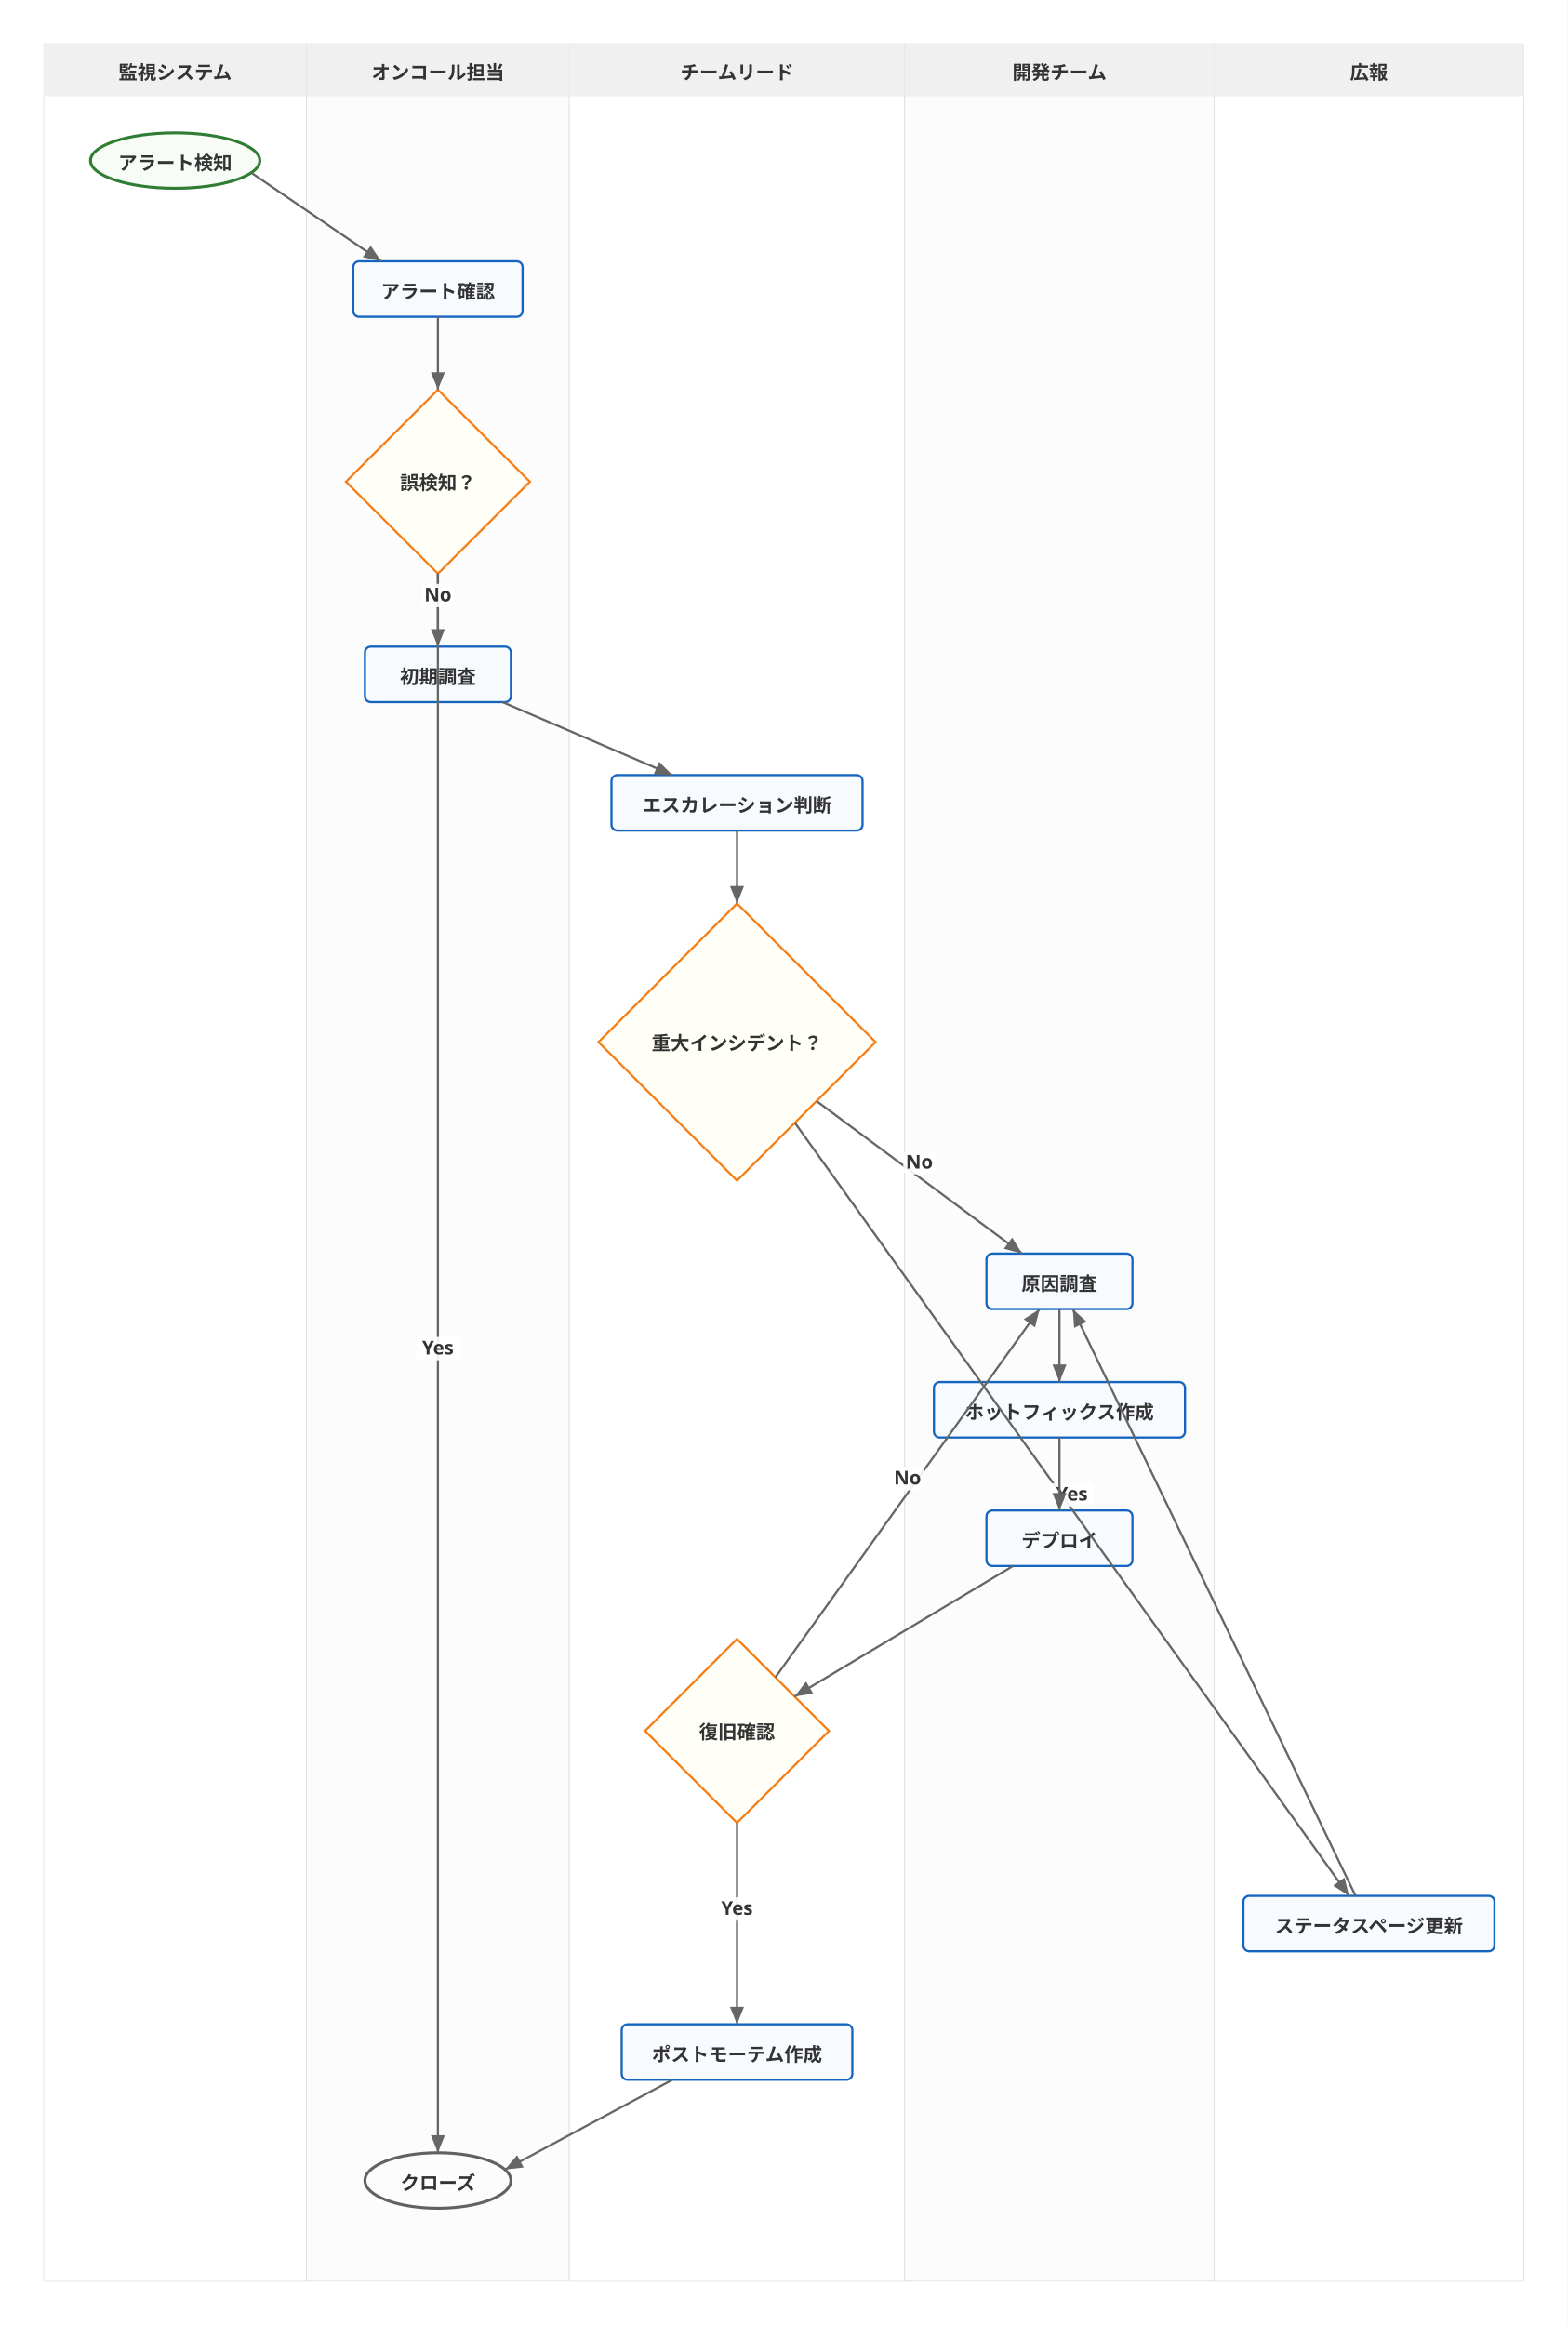
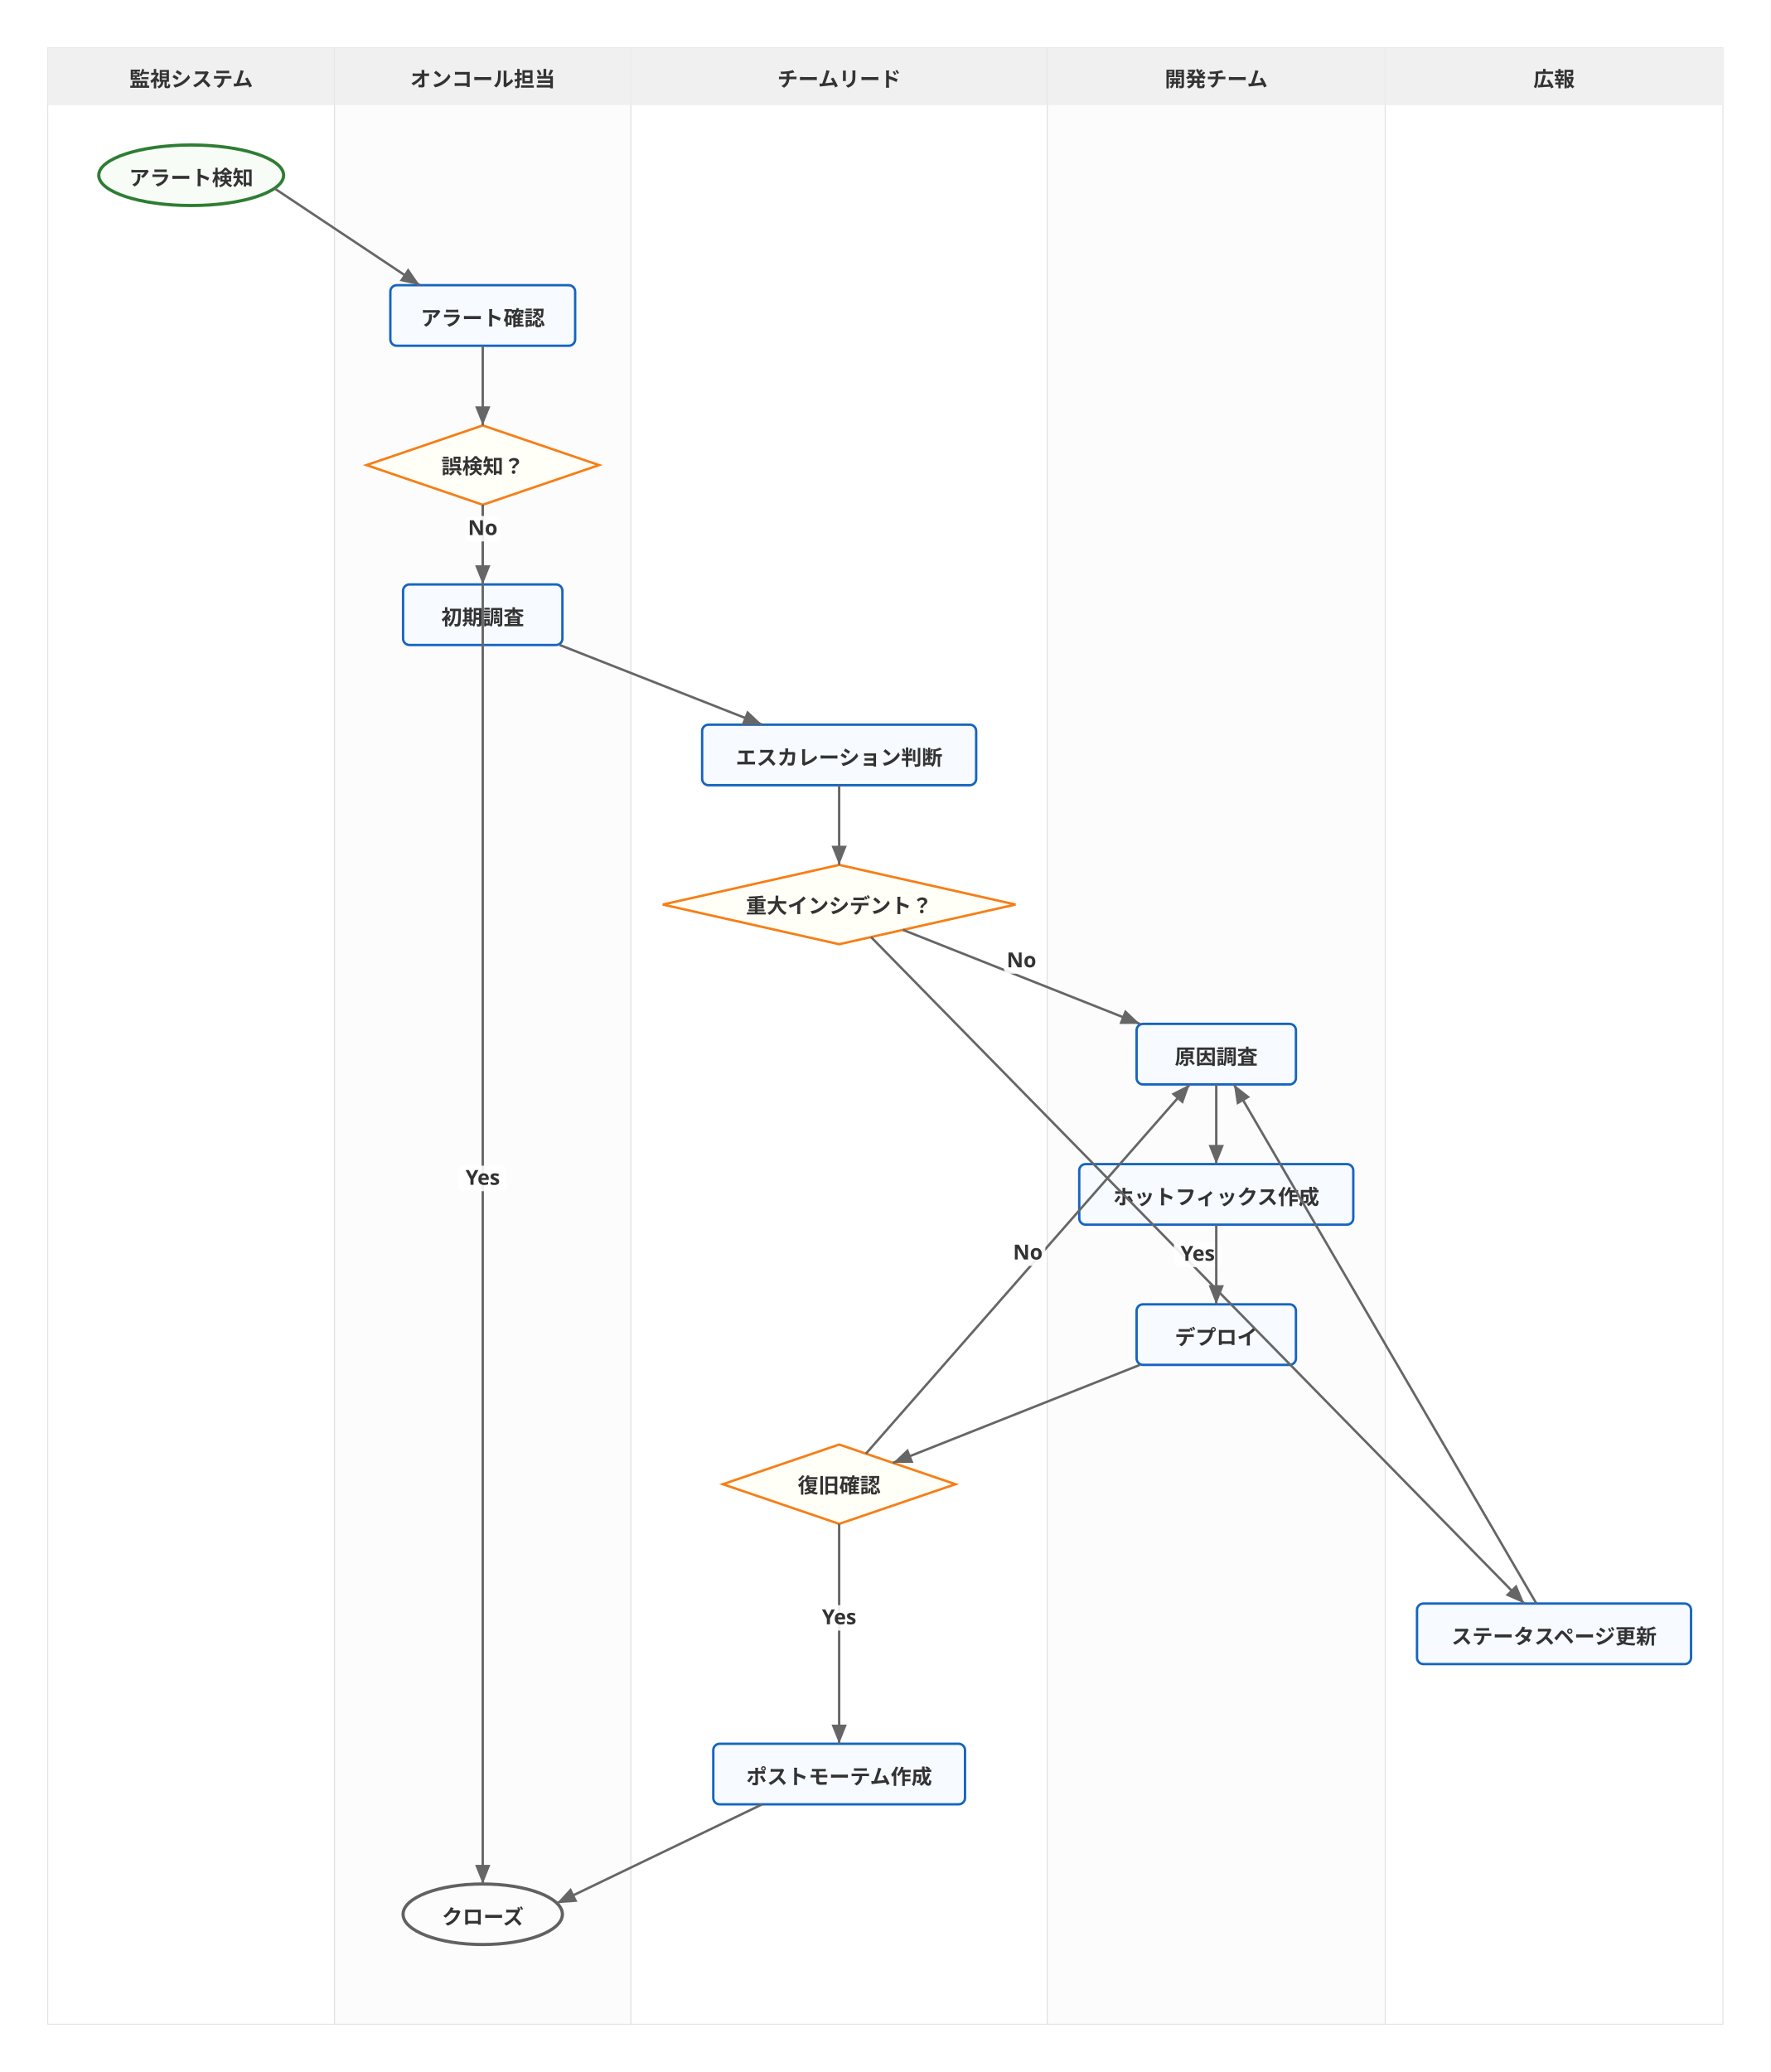
- <svg xmlns="http://www.w3.org/2000/svg" width="1073.8" height="1592.8" viewBox="0 0 1073.8 1592.8">
+ <svg xmlns="http://www.w3.org/2000/svg" width="1111.4" height="1300.4" viewBox="0 0 1111.4 1300.4">
  <rect width="100%" height="100%" fill="white" />
  <style>text { font-family: sans-serif; font-size: 13px; fill: #333; }</style>
  <defs>
    <marker id="arrow" viewBox="0 0 10 10" refX="10" refY="5" markerWidth="8" markerHeight="8" orient="auto">
      <polygon points="0,1 10,5 0,9" fill="#666" />
    </marker>
  </defs>
-   <rect x="30" y="30" width="180" height="1532.8" fill="#ffffff" stroke="#ddd" stroke-width="0.5" />
+   <rect x="30" y="30" width="180" height="1240.4" fill="#ffffff" stroke="#ddd" stroke-width="0.5" />
  <rect x="30" y="30" width="180" height="36" fill="#f0f0f0" />
  <text x="120" y="54.3" text-anchor="middle" font-weight="bold" fill="#333" font-size="14">監視システム</text>
-   <rect x="210" y="30" width="180" height="1532.8" fill="#fcfcfc" stroke="#ddd" stroke-width="0.5" />
-   <rect x="210" y="30" width="180" height="36" fill="#f0f0f0" />
-   <text x="300" y="54.3" text-anchor="middle" font-weight="bold" fill="#333" font-size="14">オンコール担当</text>
-   <rect x="390" y="30" width="229.8" height="1532.8" fill="#ffffff" stroke="#ddd" stroke-width="0.5" />
-   <rect x="390" y="30" width="229.8" height="36" fill="#f0f0f0" />
-   <text x="504.9" y="54.3" text-anchor="middle" font-weight="bold" fill="#333" font-size="14">チームリード</text>
-   <rect x="619.8" y="30" width="212" height="1532.8" fill="#fcfcfc" stroke="#ddd" stroke-width="0.5" />
-   <rect x="619.8" y="30" width="212" height="36" fill="#f0f0f0" />
-   <text x="725.8" y="54.3" text-anchor="middle" font-weight="bold" fill="#333" font-size="14">開発チーム</text>
-   <rect x="831.8" y="30" width="212" height="1532.8" fill="#ffffff" stroke="#ddd" stroke-width="0.5" />
-   <rect x="831.8" y="30" width="212" height="36" fill="#f0f0f0" />
-   <text x="937.8" y="54.3" text-anchor="middle" font-weight="bold" fill="#333" font-size="14">広報</text>
+   <rect x="210" y="30" width="186" height="1240.4" fill="#fcfcfc" stroke="#ddd" stroke-width="0.5" />
+   <rect x="210" y="30" width="186" height="36" fill="#f0f0f0" />
+   <text x="303" y="54.3" text-anchor="middle" font-weight="bold" fill="#333" font-size="14">オンコール担当</text>
+   <rect x="396" y="30" width="261.4" height="1240.4" fill="#ffffff" stroke="#ddd" stroke-width="0.5" />
+   <rect x="396" y="30" width="261.4" height="36" fill="#f0f0f0" />
+   <text x="526.7" y="54.3" text-anchor="middle" font-weight="bold" fill="#333" font-size="14">チームリード</text>
+   <rect x="657.4" y="30" width="212" height="1240.4" fill="#fcfcfc" stroke="#ddd" stroke-width="0.5" />
+   <rect x="657.4" y="30" width="212" height="36" fill="#f0f0f0" />
+   <text x="763.4" y="54.3" text-anchor="middle" font-weight="bold" fill="#333" font-size="14">開発チーム</text>
+   <rect x="869.4" y="30" width="212" height="1240.4" fill="#ffffff" stroke="#ddd" stroke-width="0.5" />
+   <rect x="869.4" y="30" width="212" height="36" fill="#f0f0f0" />
+   <text x="975.4" y="54.3" text-anchor="middle" font-weight="bold" fill="#333" font-size="14">広報</text>
  <ellipse cx="120" cy="110" rx="58" ry="19" fill="#f7fcf7" stroke="#2e7d32" stroke-width="2" />
  <text x="120" y="116.3" text-anchor="middle" font-weight="bold">アラート検知</text>
-   <rect x="242" y="179" width="116" height="38" rx="4" fill="#f7faff" stroke="#1565c0" stroke-width="1.5" />
-   <text x="300" y="204.3" text-anchor="middle" font-weight="bold">アラート確認</text>
-   <polygon points="300,267 363,330 300,393 237,330" fill="#fffef7" stroke="#f57f17" stroke-width="1.5" />
-   <text x="300" y="335.4" text-anchor="middle" font-weight="bold" font-size="12">誤検知？</text>
-   <rect x="250" y="443" width="100" height="38" rx="4" fill="#f7faff" stroke="#1565c0" stroke-width="1.5" />
-   <text x="300" y="468.3" text-anchor="middle" font-weight="bold">初期調査</text>
-   <rect x="418.9" y="531" width="172" height="38" rx="4" fill="#f7faff" stroke="#1565c0" stroke-width="1.5" />
-   <text x="504.9" y="556.3" text-anchor="middle" font-weight="bold">エスカレーション判断</text>
-   <polygon points="504.9,619 599.8,713.9 504.9,808.8 410,713.9" fill="#fffef7" stroke="#f57f17" stroke-width="1.5" />
-   <text x="504.9" y="719.3" text-anchor="middle" font-weight="bold" font-size="12">重大インシデント？</text>
-   <rect x="675.8" y="858.8" width="100" height="38" rx="4" fill="#f7faff" stroke="#1565c0" stroke-width="1.5" />
-   <text x="725.8" y="884.1" text-anchor="middle" font-weight="bold">原因調査</text>
-   <rect x="639.8" y="946.8" width="172" height="38" rx="4" fill="#f7faff" stroke="#1565c0" stroke-width="1.5" />
-   <text x="725.8" y="972.1" text-anchor="middle" font-weight="bold">ホットフィックス作成</text>
-   <rect x="675.8" y="1034.8" width="100" height="38" rx="4" fill="#f7faff" stroke="#1565c0" stroke-width="1.5" />
-   <text x="725.8" y="1060.1" text-anchor="middle" font-weight="bold">デプロイ</text>
-   <polygon points="504.9,1122.8 567.9,1185.8 504.9,1248.8 441.9,1185.8" fill="#fffef7" stroke="#f57f17" stroke-width="1.5" />
-   <text x="504.9" y="1191.2" text-anchor="middle" font-weight="bold" font-size="12">復旧確認</text>
-   <rect x="851.8" y="1298.8" width="172" height="38" rx="4" fill="#f7faff" stroke="#1565c0" stroke-width="1.5" />
-   <text x="937.8" y="1324.1" text-anchor="middle" font-weight="bold">ステータスページ更新</text>
-   <rect x="425.9" y="1386.8" width="158" height="38" rx="4" fill="#f7faff" stroke="#1565c0" stroke-width="1.5" />
-   <text x="504.9" y="1412.1" text-anchor="middle" font-weight="bold">ポストモーテム作成</text>
-   <ellipse cx="300" cy="1493.8" rx="50" ry="19" fill="#fcfcfc" stroke="#616161" stroke-width="2" />
-   <text x="300" y="1500.1" text-anchor="middle" font-weight="bold">クローズ</text>
-   <line x1="172.106" y1="118.345" x2="261.136" y2="179" stroke="#666" stroke-width="1.5" marker-end="url(#arrow)" />
-   <line x1="300" y1="217" x2="300" y2="267" stroke="#666" stroke-width="1.5" marker-end="url(#arrow)" />
-   <line x1="300" y1="393" x2="300" y2="1474.8" stroke="#666" stroke-width="1.5" marker-end="url(#arrow)" />
-   <rect x="285" y="915.9" width="30" height="16" rx="3" fill="white" opacity="0.9" />
-   <text x="300" y="927.9" text-anchor="middle" font-size="11" font-weight="bold" fill="#666">Yes</text>
-   <line x1="300" y1="393" x2="300" y2="443" stroke="#666" stroke-width="1.5" marker-end="url(#arrow)" />
-   <rect x="289" y="400" width="22" height="16" rx="3" fill="white" opacity="0.9" />
-   <text x="300" y="412" text-anchor="middle" font-size="11" font-weight="bold" fill="#666">No</text>
-   <line x1="344.24" y1="481" x2="460.66" y2="531" stroke="#666" stroke-width="1.5" marker-end="url(#arrow)" />
-   <line x1="504.9" y1="569" x2="504.9" y2="619" stroke="#666" stroke-width="1.5" marker-end="url(#arrow)" />
-   <line x1="544.524" y1="769.176" x2="924.18" y2="1298.8" stroke="#666" stroke-width="1.5" marker-end="url(#arrow)" />
-   <rect x="719.352" y="1015.988" width="30" height="16" rx="3" fill="white" opacity="0.9" />
-   <text x="734.352" y="1027.988" text-anchor="middle" font-size="11" font-weight="bold" fill="#666">Yes</text>
-   <line x1="559.379" y1="754.321" x2="700.192" y2="858.8" stroke="#666" stroke-width="1.5" marker-end="url(#arrow)" />
-   <rect x="618.786" y="788.561" width="22" height="16" rx="3" fill="white" opacity="0.9" />
-   <text x="629.786" y="800.561" text-anchor="middle" font-size="11" font-weight="bold" fill="#666">No</text>
-   <line x1="928.645" y1="1298.8" x2="734.955" y2="896.8" stroke="#666" stroke-width="1.5" marker-end="url(#arrow)" />
-   <line x1="725.8" y1="896.8" x2="725.8" y2="946.8" stroke="#666" stroke-width="1.5" marker-end="url(#arrow)" />
-   <line x1="725.8" y1="984.8" x2="725.8" y2="1034.8" stroke="#666" stroke-width="1.5" marker-end="url(#arrow)" />
-   <line x1="694.004" y1="1072.8" x2="544.335" y2="1162.235" stroke="#666" stroke-width="1.5" marker-end="url(#arrow)" />
-   <line x1="504.9" y1="1248.8" x2="504.9" y2="1386.8" stroke="#666" stroke-width="1.5" marker-end="url(#arrow)" />
-   <rect x="489.9" y="1299.8" width="30" height="16" rx="3" fill="white" opacity="0.9" />
-   <text x="504.9" y="1311.8" text-anchor="middle" font-size="11" font-weight="bold" fill="#666">Yes</text>
-   <line x1="531.213" y1="1149.113" x2="712.173" y2="896.8" stroke="#666" stroke-width="1.5" marker-end="url(#arrow)" />
-   <rect x="610.693" y="1004.956" width="22" height="16" rx="3" fill="white" opacity="0.9" />
-   <text x="621.693" y="1016.956" text-anchor="middle" font-size="11" font-weight="bold" fill="#666">No</text>
-   <line x1="460.66" y1="1424.8" x2="345.942" y2="1486.302" stroke="#666" stroke-width="1.5" marker-end="url(#arrow)" />
+   <rect x="245" y="179" width="116" height="38" rx="4" fill="#f7faff" stroke="#1565c0" stroke-width="1.5" />
+   <text x="303" y="204.3" text-anchor="middle" font-weight="bold">アラート確認</text>
+   <polygon points="303,267 376,291.9 303,316.8 230,291.9" fill="#fffef7" stroke="#f57f17" stroke-width="1.5" />
+   <text x="303" y="297.3" text-anchor="middle" font-weight="bold" font-size="12">誤検知？</text>
+   <rect x="253" y="366.8" width="100" height="38" rx="4" fill="#f7faff" stroke="#1565c0" stroke-width="1.5" />
+   <text x="303" y="392.1" text-anchor="middle" font-weight="bold">初期調査</text>
+   <rect x="440.7" y="454.8" width="172" height="38" rx="4" fill="#f7faff" stroke="#1565c0" stroke-width="1.5" />
+   <text x="526.7" y="480.1" text-anchor="middle" font-weight="bold">エスカレーション判断</text>
+   <polygon points="526.7,542.8 637.4,567.7 526.7,592.6 416,567.7" fill="#fffef7" stroke="#f57f17" stroke-width="1.5" />
+   <text x="526.7" y="573.1" text-anchor="middle" font-weight="bold" font-size="12">重大インシデント？</text>
+   <rect x="713.4" y="642.6" width="100" height="38" rx="4" fill="#f7faff" stroke="#1565c0" stroke-width="1.5" />
+   <text x="763.4" y="667.9" text-anchor="middle" font-weight="bold">原因調査</text>
+   <rect x="677.4" y="730.6" width="172" height="38" rx="4" fill="#f7faff" stroke="#1565c0" stroke-width="1.5" />
+   <text x="763.4" y="755.9" text-anchor="middle" font-weight="bold">ホットフィックス作成</text>
+   <rect x="713.4" y="818.6" width="100" height="38" rx="4" fill="#f7faff" stroke="#1565c0" stroke-width="1.5" />
+   <text x="763.4" y="843.9" text-anchor="middle" font-weight="bold">デプロイ</text>
+   <polygon points="526.7,906.6 599.7,931.5 526.7,956.4 453.7,931.5" fill="#fffef7" stroke="#f57f17" stroke-width="1.5" />
+   <text x="526.7" y="936.9" text-anchor="middle" font-weight="bold" font-size="12">復旧確認</text>
+   <rect x="889.4" y="1006.4" width="172" height="38" rx="4" fill="#f7faff" stroke="#1565c0" stroke-width="1.5" />
+   <text x="975.4" y="1031.7" text-anchor="middle" font-weight="bold">ステータスページ更新</text>
+   <rect x="447.7" y="1094.4" width="158" height="38" rx="4" fill="#f7faff" stroke="#1565c0" stroke-width="1.5" />
+   <text x="526.7" y="1119.7" text-anchor="middle" font-weight="bold">ポストモーテム作成</text>
+   <ellipse cx="303" cy="1201.4" rx="50" ry="19" fill="#fcfcfc" stroke="#616161" stroke-width="2" />
+   <text x="303" y="1207.7" text-anchor="middle" font-weight="bold">クローズ</text>
+   <line x1="172.27" y1="118.234" x2="263.489" y2="179" stroke="#666" stroke-width="1.5" marker-end="url(#arrow)" />
+   <line x1="303" y1="217" x2="303" y2="267" stroke="#666" stroke-width="1.5" marker-end="url(#arrow)" />
+   <line x1="303" y1="316.8" x2="303" y2="1182.4" stroke="#666" stroke-width="1.5" marker-end="url(#arrow)" />
+   <rect x="288" y="731.6" width="30" height="16" rx="3" fill="white" opacity="0.9" />
+   <text x="303" y="743.6" text-anchor="middle" font-size="11" font-weight="bold" fill="#666">Yes</text>
+   <line x1="303" y1="316.8" x2="303" y2="366.8" stroke="#666" stroke-width="1.5" marker-end="url(#arrow)" />
+   <rect x="292" y="323.8" width="22" height="16" rx="3" fill="white" opacity="0.9" />
+   <text x="303" y="335.8" text-anchor="middle" font-size="11" font-weight="bold" fill="#666">No</text>
+   <line x1="351.299" y1="404.8" x2="478.401" y2="454.8" stroke="#666" stroke-width="1.5" marker-end="url(#arrow)" />
+   <line x1="526.7" y1="492.8" x2="526.7" y2="542.8" stroke="#666" stroke-width="1.5" marker-end="url(#arrow)" />
+   <line x1="546.7" y1="588.101" x2="956.774" y2="1006.4" stroke="#666" stroke-width="1.5" marker-end="url(#arrow)" />
+   <rect x="736.737" y="779.251" width="30" height="16" rx="3" fill="white" opacity="0.9" />
+   <text x="751.737" y="791.251" text-anchor="middle" font-size="11" font-weight="bold" fill="#666">Yes</text>
+   <line x1="566.756" y1="583.59" x2="715.505" y2="642.6" stroke="#666" stroke-width="1.5" marker-end="url(#arrow)" />
+   <rect x="630.13" y="595.095" width="22" height="16" rx="3" fill="white" opacity="0.9" />
+   <text x="641.13" y="607.095" text-anchor="middle" font-size="11" font-weight="bold" fill="#666">No</text>
+   <line x1="964.328" y1="1006.4" x2="774.472" y2="680.6" stroke="#666" stroke-width="1.5" marker-end="url(#arrow)" />
+   <line x1="763.4" y1="680.6" x2="763.4" y2="730.6" stroke="#666" stroke-width="1.5" marker-end="url(#arrow)" />
+   <line x1="763.4" y1="768.6" x2="763.4" y2="818.6" stroke="#666" stroke-width="1.5" marker-end="url(#arrow)" />
+   <line x1="715.505" y1="856.6" x2="560.449" y2="918.112" stroke="#666" stroke-width="1.5" marker-end="url(#arrow)" />
+   <line x1="526.7" y1="956.4" x2="526.7" y2="1094.4" stroke="#666" stroke-width="1.5" marker-end="url(#arrow)" />
+   <rect x="511.7" y="1007.4" width="30" height="16" rx="3" fill="white" opacity="0.9" />
+   <text x="526.7" y="1019.4" text-anchor="middle" font-size="11" font-weight="bold" fill="#666">Yes</text>
+   <line x1="543.509" y1="912.333" x2="746.737" y2="680.6" stroke="#666" stroke-width="1.5" marker-end="url(#arrow)" />
+   <rect x="634.123" y="778.467" width="22" height="16" rx="3" fill="white" opacity="0.9" />
+   <text x="645.123" y="790.467" text-anchor="middle" font-size="11" font-weight="bold" fill="#666">No</text>
+   <line x1="478.401" y1="1132.4" x2="349.529" y2="1194.445" stroke="#666" stroke-width="1.5" marker-end="url(#arrow)" />
</svg>
